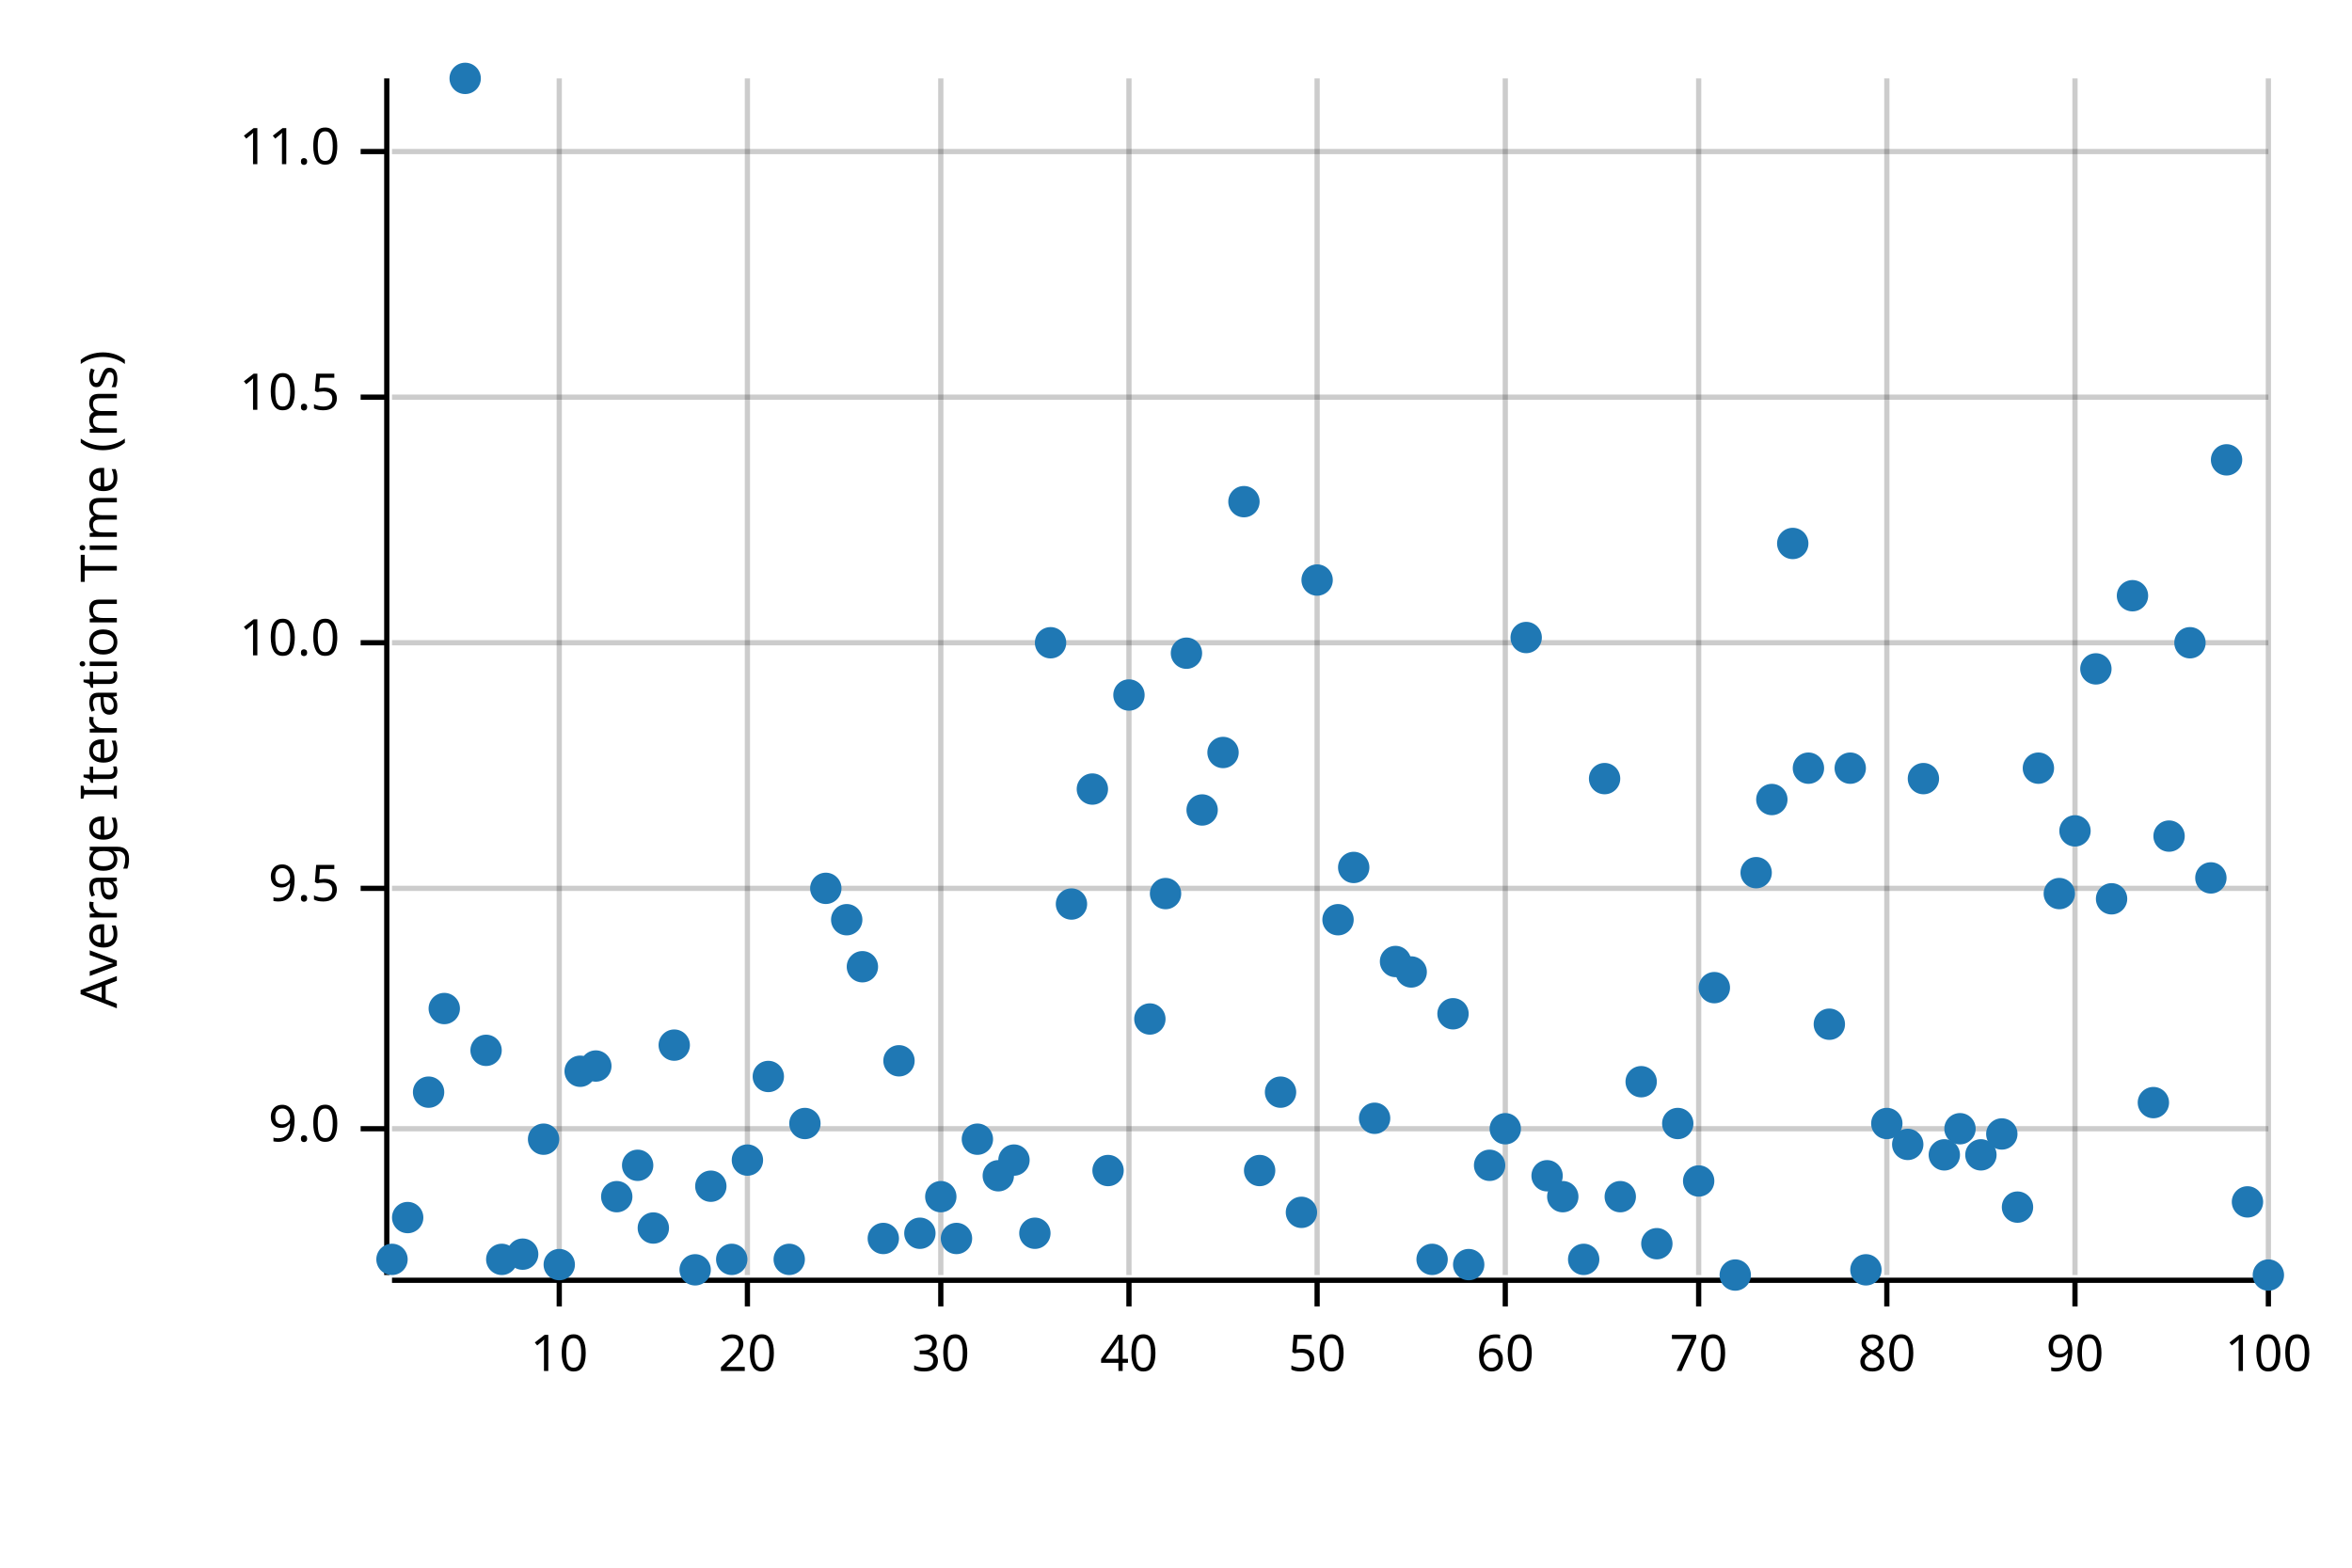
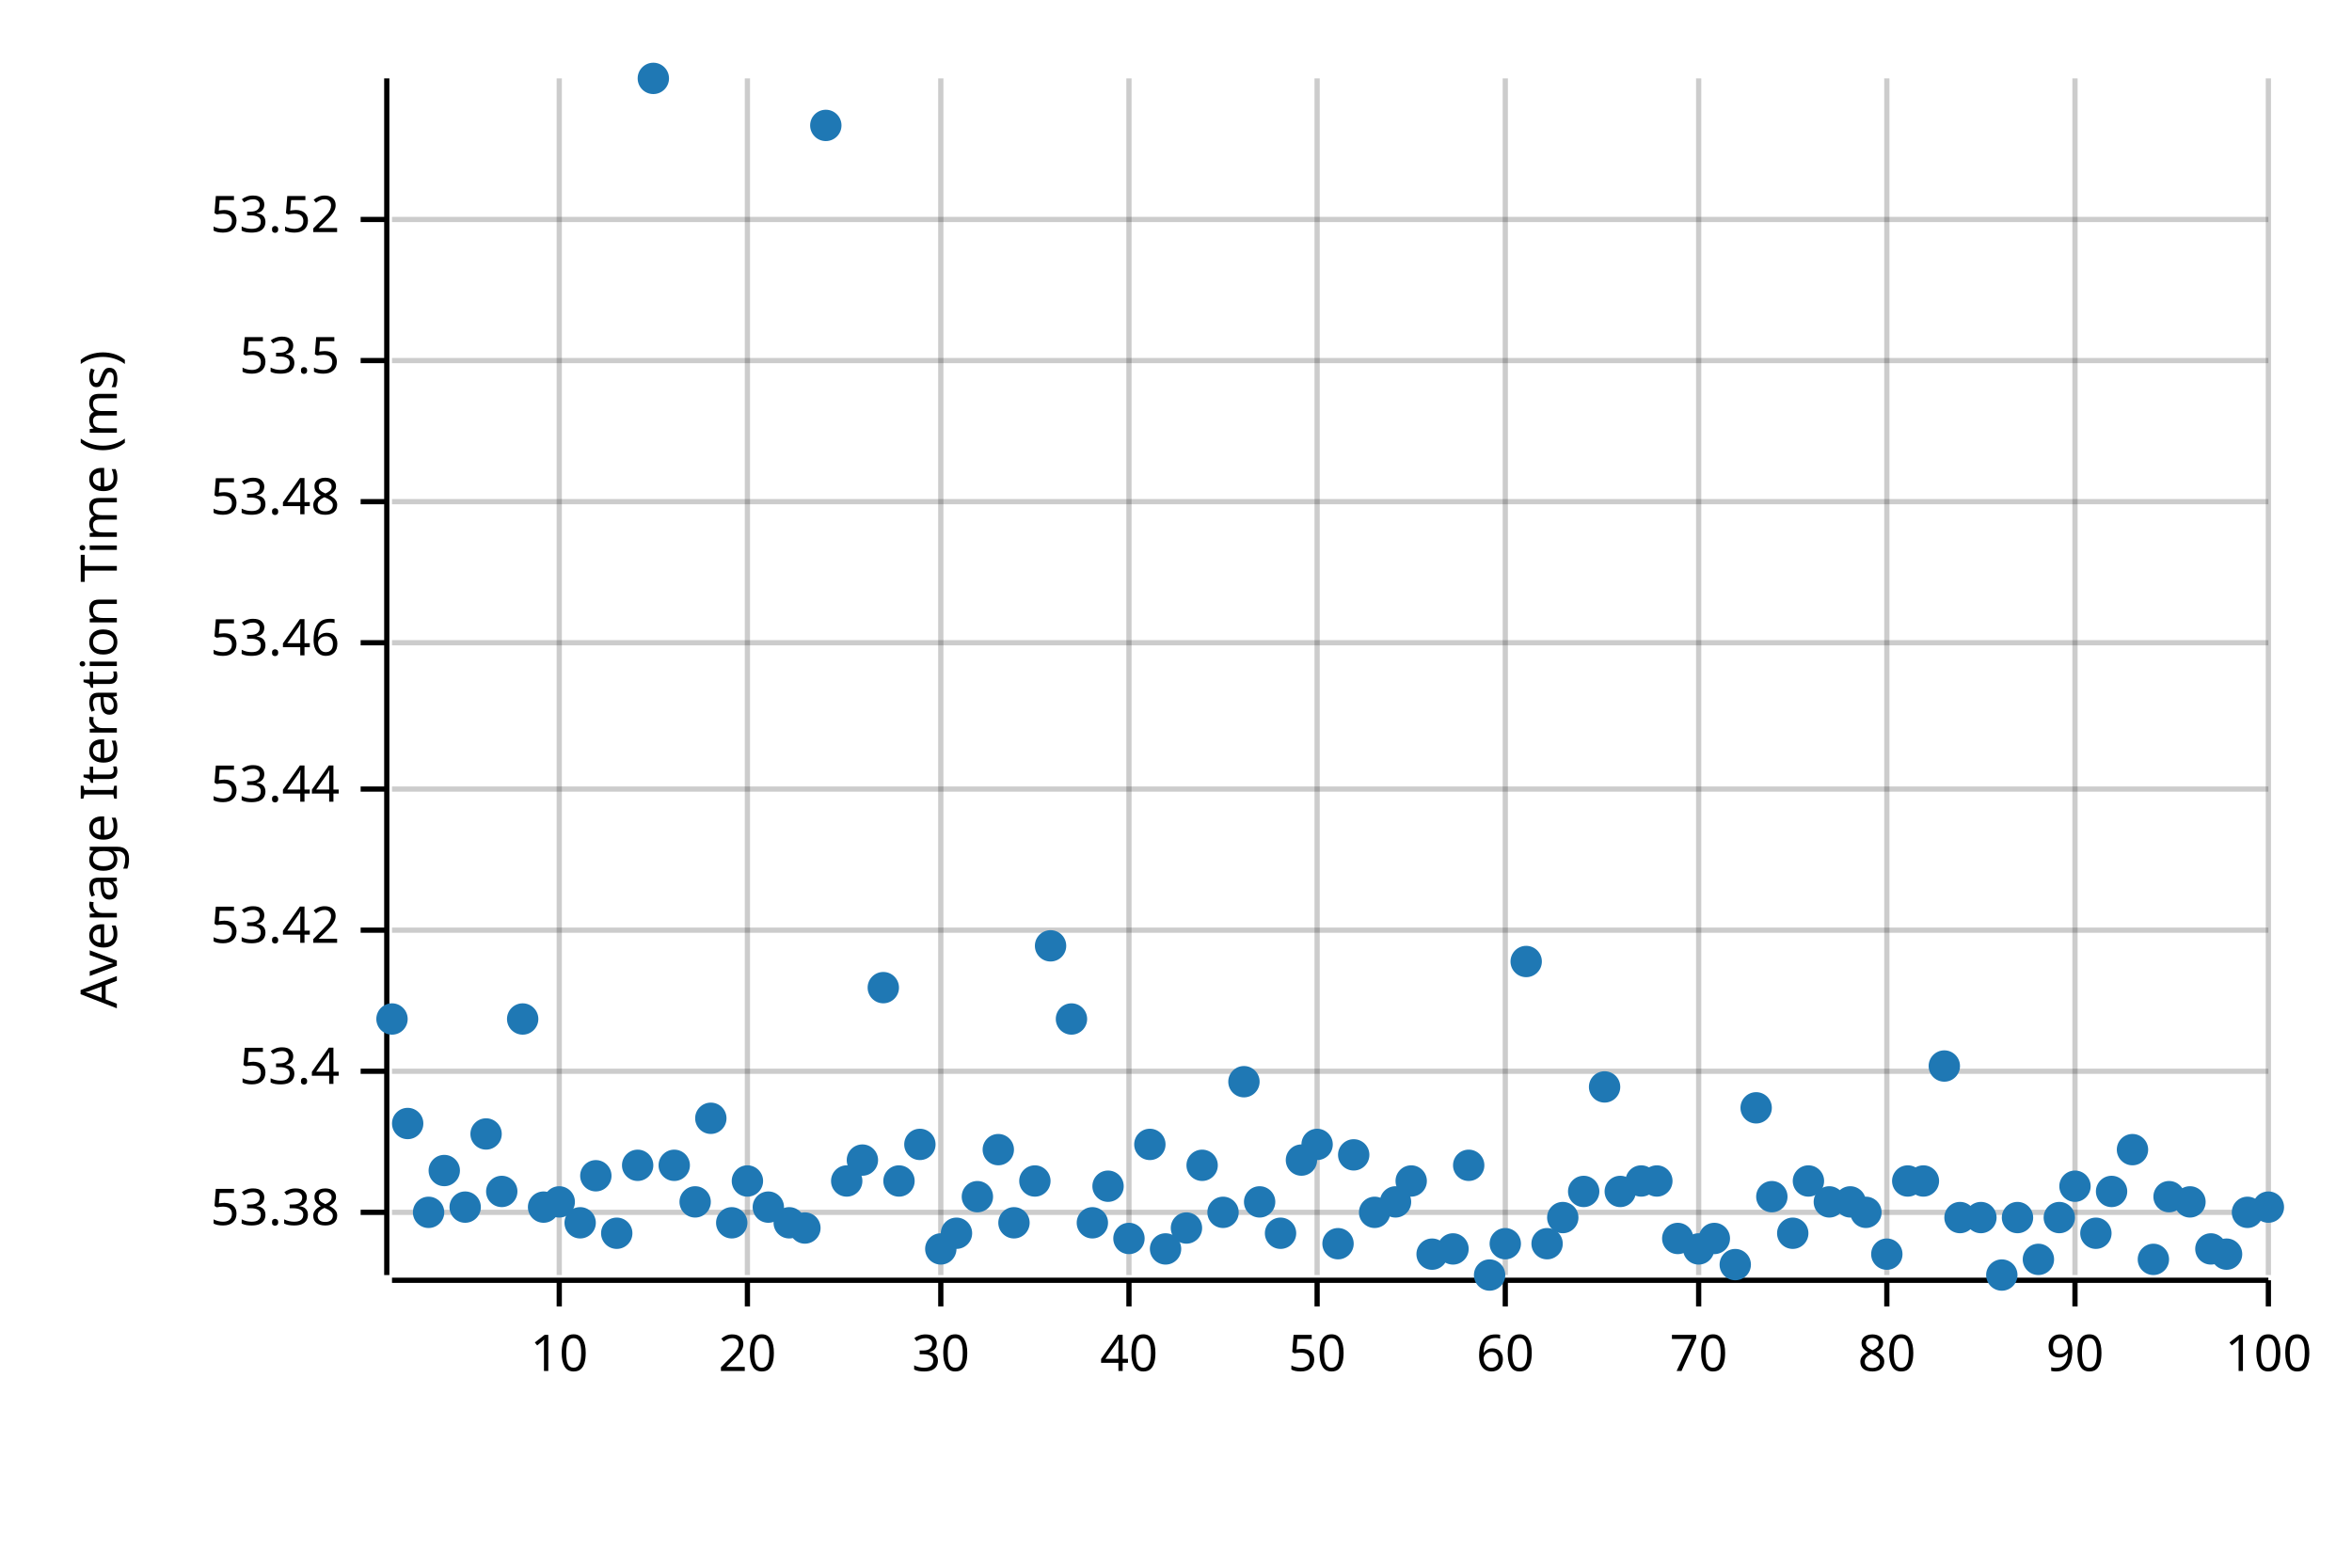
<svg xmlns="http://www.w3.org/2000/svg" width="450" height="300" viewBox="0 0 450 300">
  <text x="15" y="130" dy="0.76em" text-anchor="middle" font-family="sans-serif" font-size="9.677" opacity="1" fill="#000000" transform="rotate(270, 15, 130)">
Average Iteration Time (ms)
</text>
  <line opacity="0.2" stroke="#000000" stroke-width="1" x1="107" y1="244" x2="107" y2="15" />
  <line opacity="0.2" stroke="#000000" stroke-width="1" x1="143" y1="244" x2="143" y2="15" />
  <line opacity="0.2" stroke="#000000" stroke-width="1" x1="180" y1="244" x2="180" y2="15" />
  <line opacity="0.2" stroke="#000000" stroke-width="1" x1="216" y1="244" x2="216" y2="15" />
  <line opacity="0.2" stroke="#000000" stroke-width="1" x1="252" y1="244" x2="252" y2="15" />
  <line opacity="0.2" stroke="#000000" stroke-width="1" x1="288" y1="244" x2="288" y2="15" />
  <line opacity="0.2" stroke="#000000" stroke-width="1" x1="325" y1="244" x2="325" y2="15" />
  <line opacity="0.2" stroke="#000000" stroke-width="1" x1="361" y1="244" x2="361" y2="15" />
  <line opacity="0.2" stroke="#000000" stroke-width="1" x1="397" y1="244" x2="397" y2="15" />
  <line opacity="0.2" stroke="#000000" stroke-width="1" x1="434" y1="244" x2="434" y2="15" />
-   <line opacity="0.2" stroke="#000000" stroke-width="1" x1="75" y1="216" x2="434" y2="216" />
-   <line opacity="0.2" stroke="#000000" stroke-width="1" x1="75" y1="170" x2="434" y2="170" />
+   <line opacity="0.2" stroke="#000000" stroke-width="1" x1="75" y1="232" x2="434" y2="232" />
+   <line opacity="0.2" stroke="#000000" stroke-width="1" x1="75" y1="205" x2="434" y2="205" />
+   <line opacity="0.2" stroke="#000000" stroke-width="1" x1="75" y1="178" x2="434" y2="178" />
+   <line opacity="0.2" stroke="#000000" stroke-width="1" x1="75" y1="151" x2="434" y2="151" />
  <line opacity="0.2" stroke="#000000" stroke-width="1" x1="75" y1="123" x2="434" y2="123" />
-   <line opacity="0.2" stroke="#000000" stroke-width="1" x1="75" y1="76" x2="434" y2="76" />
-   <line opacity="0.2" stroke="#000000" stroke-width="1" x1="75" y1="29" x2="434" y2="29" />
+   <line opacity="0.2" stroke="#000000" stroke-width="1" x1="75" y1="96" x2="434" y2="96" />
+   <line opacity="0.2" stroke="#000000" stroke-width="1" x1="75" y1="69" x2="434" y2="69" />
+   <line opacity="0.2" stroke="#000000" stroke-width="1" x1="75" y1="42" x2="434" y2="42" />
  <polyline fill="none" opacity="1" stroke="#000000" stroke-width="1" points="74,15 74,244 " />
-   <text x="65" y="216" dy="0.5ex" text-anchor="end" font-family="sans-serif" font-size="9.677" opacity="1" fill="#000000">
- 9.0
+   <text x="65" y="232" dy="0.5ex" text-anchor="end" font-family="sans-serif" font-size="9.677" opacity="1" fill="#000000">
+ 53.38
</text>
-   <polyline fill="none" opacity="1" stroke="#000000" stroke-width="1" points="69,216 74,216 " />
-   <text x="65" y="170" dy="0.5ex" text-anchor="end" font-family="sans-serif" font-size="9.677" opacity="1" fill="#000000">
- 9.5
+   <polyline fill="none" opacity="1" stroke="#000000" stroke-width="1" points="69,232 74,232 " />
+   <text x="65" y="205" dy="0.5ex" text-anchor="end" font-family="sans-serif" font-size="9.677" opacity="1" fill="#000000">
+ 53.4
</text>
-   <polyline fill="none" opacity="1" stroke="#000000" stroke-width="1" points="69,170 74,170 " />
+   <polyline fill="none" opacity="1" stroke="#000000" stroke-width="1" points="69,205 74,205 " />
+   <text x="65" y="178" dy="0.5ex" text-anchor="end" font-family="sans-serif" font-size="9.677" opacity="1" fill="#000000">
+ 53.42
+ </text>
+   <polyline fill="none" opacity="1" stroke="#000000" stroke-width="1" points="69,178 74,178 " />
+   <text x="65" y="151" dy="0.5ex" text-anchor="end" font-family="sans-serif" font-size="9.677" opacity="1" fill="#000000">
+ 53.44
+ </text>
+   <polyline fill="none" opacity="1" stroke="#000000" stroke-width="1" points="69,151 74,151 " />
  <text x="65" y="123" dy="0.5ex" text-anchor="end" font-family="sans-serif" font-size="9.677" opacity="1" fill="#000000">
- 10.0
+ 53.46
</text>
  <polyline fill="none" opacity="1" stroke="#000000" stroke-width="1" points="69,123 74,123 " />
-   <text x="65" y="76" dy="0.5ex" text-anchor="end" font-family="sans-serif" font-size="9.677" opacity="1" fill="#000000">
- 10.5
+   <text x="65" y="96" dy="0.5ex" text-anchor="end" font-family="sans-serif" font-size="9.677" opacity="1" fill="#000000">
+ 53.48
</text>
-   <polyline fill="none" opacity="1" stroke="#000000" stroke-width="1" points="69,76 74,76 " />
-   <text x="65" y="29" dy="0.5ex" text-anchor="end" font-family="sans-serif" font-size="9.677" opacity="1" fill="#000000">
- 11.0
+   <polyline fill="none" opacity="1" stroke="#000000" stroke-width="1" points="69,96 74,96 " />
+   <text x="65" y="69" dy="0.5ex" text-anchor="end" font-family="sans-serif" font-size="9.677" opacity="1" fill="#000000">
+ 53.5
</text>
-   <polyline fill="none" opacity="1" stroke="#000000" stroke-width="1" points="69,29 74,29 " />
+   <polyline fill="none" opacity="1" stroke="#000000" stroke-width="1" points="69,69 74,69 " />
+   <text x="65" y="42" dy="0.5ex" text-anchor="end" font-family="sans-serif" font-size="9.677" opacity="1" fill="#000000">
+ 53.52
+ </text>
+   <polyline fill="none" opacity="1" stroke="#000000" stroke-width="1" points="69,42 74,42 " />
  <polyline fill="none" opacity="1" stroke="#000000" stroke-width="1" points="75,245 434,245 " />
  <text x="107" y="255" dy="0.76em" text-anchor="middle" font-family="sans-serif" font-size="9.677" opacity="1" fill="#000000">
10
</text>
  <polyline fill="none" opacity="1" stroke="#000000" stroke-width="1" points="107,245 107,250 " />
  <text x="143" y="255" dy="0.76em" text-anchor="middle" font-family="sans-serif" font-size="9.677" opacity="1" fill="#000000">
20
</text>
  <polyline fill="none" opacity="1" stroke="#000000" stroke-width="1" points="143,245 143,250 " />
  <text x="180" y="255" dy="0.76em" text-anchor="middle" font-family="sans-serif" font-size="9.677" opacity="1" fill="#000000">
30
</text>
  <polyline fill="none" opacity="1" stroke="#000000" stroke-width="1" points="180,245 180,250 " />
  <text x="216" y="255" dy="0.76em" text-anchor="middle" font-family="sans-serif" font-size="9.677" opacity="1" fill="#000000">
40
</text>
  <polyline fill="none" opacity="1" stroke="#000000" stroke-width="1" points="216,245 216,250 " />
  <text x="252" y="255" dy="0.76em" text-anchor="middle" font-family="sans-serif" font-size="9.677" opacity="1" fill="#000000">
50
</text>
  <polyline fill="none" opacity="1" stroke="#000000" stroke-width="1" points="252,245 252,250 " />
  <text x="288" y="255" dy="0.76em" text-anchor="middle" font-family="sans-serif" font-size="9.677" opacity="1" fill="#000000">
60
</text>
  <polyline fill="none" opacity="1" stroke="#000000" stroke-width="1" points="288,245 288,250 " />
  <text x="325" y="255" dy="0.76em" text-anchor="middle" font-family="sans-serif" font-size="9.677" opacity="1" fill="#000000">
70
</text>
  <polyline fill="none" opacity="1" stroke="#000000" stroke-width="1" points="325,245 325,250 " />
  <text x="361" y="255" dy="0.76em" text-anchor="middle" font-family="sans-serif" font-size="9.677" opacity="1" fill="#000000">
80
</text>
  <polyline fill="none" opacity="1" stroke="#000000" stroke-width="1" points="361,245 361,250 " />
  <text x="397" y="255" dy="0.76em" text-anchor="middle" font-family="sans-serif" font-size="9.677" opacity="1" fill="#000000">
90
</text>
  <polyline fill="none" opacity="1" stroke="#000000" stroke-width="1" points="397,245 397,250 " />
  <text x="434" y="255" dy="0.76em" text-anchor="middle" font-family="sans-serif" font-size="9.677" opacity="1" fill="#000000">
100
</text>
  <polyline fill="none" opacity="1" stroke="#000000" stroke-width="1" points="434,245 434,250 " />
-   <circle cx="75" cy="241" r="3" opacity="1" fill="#1F78B4" stroke="none" stroke-width="1" />
-   <circle cx="78" cy="233" r="3" opacity="1" fill="#1F78B4" stroke="none" stroke-width="1" />
-   <circle cx="82" cy="209" r="3" opacity="1" fill="#1F78B4" stroke="none" stroke-width="1" />
-   <circle cx="85" cy="193" r="3" opacity="1" fill="#1F78B4" stroke="none" stroke-width="1" />
-   <circle cx="89" cy="15" r="3" opacity="1" fill="#1F78B4" stroke="none" stroke-width="1" />
-   <circle cx="93" cy="201" r="3" opacity="1" fill="#1F78B4" stroke="none" stroke-width="1" />
-   <circle cx="96" cy="241" r="3" opacity="1" fill="#1F78B4" stroke="none" stroke-width="1" />
-   <circle cx="100" cy="240" r="3" opacity="1" fill="#1F78B4" stroke="none" stroke-width="1" />
-   <circle cx="104" cy="218" r="3" opacity="1" fill="#1F78B4" stroke="none" stroke-width="1" />
-   <circle cx="107" cy="242" r="3" opacity="1" fill="#1F78B4" stroke="none" stroke-width="1" />
-   <circle cx="111" cy="205" r="3" opacity="1" fill="#1F78B4" stroke="none" stroke-width="1" />
-   <circle cx="114" cy="204" r="3" opacity="1" fill="#1F78B4" stroke="none" stroke-width="1" />
-   <circle cx="118" cy="229" r="3" opacity="1" fill="#1F78B4" stroke="none" stroke-width="1" />
+   <circle cx="75" cy="195" r="3" opacity="1" fill="#1F78B4" stroke="none" stroke-width="1" />
+   <circle cx="78" cy="215" r="3" opacity="1" fill="#1F78B4" stroke="none" stroke-width="1" />
+   <circle cx="82" cy="232" r="3" opacity="1" fill="#1F78B4" stroke="none" stroke-width="1" />
+   <circle cx="85" cy="224" r="3" opacity="1" fill="#1F78B4" stroke="none" stroke-width="1" />
+   <circle cx="89" cy="231" r="3" opacity="1" fill="#1F78B4" stroke="none" stroke-width="1" />
+   <circle cx="93" cy="217" r="3" opacity="1" fill="#1F78B4" stroke="none" stroke-width="1" />
+   <circle cx="96" cy="228" r="3" opacity="1" fill="#1F78B4" stroke="none" stroke-width="1" />
+   <circle cx="100" cy="195" r="3" opacity="1" fill="#1F78B4" stroke="none" stroke-width="1" />
+   <circle cx="104" cy="231" r="3" opacity="1" fill="#1F78B4" stroke="none" stroke-width="1" />
+   <circle cx="107" cy="230" r="3" opacity="1" fill="#1F78B4" stroke="none" stroke-width="1" />
+   <circle cx="111" cy="234" r="3" opacity="1" fill="#1F78B4" stroke="none" stroke-width="1" />
+   <circle cx="114" cy="225" r="3" opacity="1" fill="#1F78B4" stroke="none" stroke-width="1" />
+   <circle cx="118" cy="236" r="3" opacity="1" fill="#1F78B4" stroke="none" stroke-width="1" />
  <circle cx="122" cy="223" r="3" opacity="1" fill="#1F78B4" stroke="none" stroke-width="1" />
-   <circle cx="125" cy="235" r="3" opacity="1" fill="#1F78B4" stroke="none" stroke-width="1" />
-   <circle cx="129" cy="200" r="3" opacity="1" fill="#1F78B4" stroke="none" stroke-width="1" />
-   <circle cx="133" cy="243" r="3" opacity="1" fill="#1F78B4" stroke="none" stroke-width="1" />
-   <circle cx="136" cy="227" r="3" opacity="1" fill="#1F78B4" stroke="none" stroke-width="1" />
-   <circle cx="140" cy="241" r="3" opacity="1" fill="#1F78B4" stroke="none" stroke-width="1" />
-   <circle cx="143" cy="222" r="3" opacity="1" fill="#1F78B4" stroke="none" stroke-width="1" />
-   <circle cx="147" cy="206" r="3" opacity="1" fill="#1F78B4" stroke="none" stroke-width="1" />
-   <circle cx="151" cy="241" r="3" opacity="1" fill="#1F78B4" stroke="none" stroke-width="1" />
-   <circle cx="154" cy="215" r="3" opacity="1" fill="#1F78B4" stroke="none" stroke-width="1" />
-   <circle cx="158" cy="170" r="3" opacity="1" fill="#1F78B4" stroke="none" stroke-width="1" />
-   <circle cx="162" cy="176" r="3" opacity="1" fill="#1F78B4" stroke="none" stroke-width="1" />
-   <circle cx="165" cy="185" r="3" opacity="1" fill="#1F78B4" stroke="none" stroke-width="1" />
-   <circle cx="169" cy="237" r="3" opacity="1" fill="#1F78B4" stroke="none" stroke-width="1" />
-   <circle cx="172" cy="203" r="3" opacity="1" fill="#1F78B4" stroke="none" stroke-width="1" />
-   <circle cx="176" cy="236" r="3" opacity="1" fill="#1F78B4" stroke="none" stroke-width="1" />
-   <circle cx="180" cy="229" r="3" opacity="1" fill="#1F78B4" stroke="none" stroke-width="1" />
-   <circle cx="183" cy="237" r="3" opacity="1" fill="#1F78B4" stroke="none" stroke-width="1" />
-   <circle cx="187" cy="218" r="3" opacity="1" fill="#1F78B4" stroke="none" stroke-width="1" />
-   <circle cx="191" cy="225" r="3" opacity="1" fill="#1F78B4" stroke="none" stroke-width="1" />
-   <circle cx="194" cy="222" r="3" opacity="1" fill="#1F78B4" stroke="none" stroke-width="1" />
-   <circle cx="198" cy="236" r="3" opacity="1" fill="#1F78B4" stroke="none" stroke-width="1" />
-   <circle cx="201" cy="123" r="3" opacity="1" fill="#1F78B4" stroke="none" stroke-width="1" />
-   <circle cx="205" cy="173" r="3" opacity="1" fill="#1F78B4" stroke="none" stroke-width="1" />
-   <circle cx="209" cy="151" r="3" opacity="1" fill="#1F78B4" stroke="none" stroke-width="1" />
-   <circle cx="212" cy="224" r="3" opacity="1" fill="#1F78B4" stroke="none" stroke-width="1" />
-   <circle cx="216" cy="133" r="3" opacity="1" fill="#1F78B4" stroke="none" stroke-width="1" />
-   <circle cx="220" cy="195" r="3" opacity="1" fill="#1F78B4" stroke="none" stroke-width="1" />
-   <circle cx="223" cy="171" r="3" opacity="1" fill="#1F78B4" stroke="none" stroke-width="1" />
-   <circle cx="227" cy="125" r="3" opacity="1" fill="#1F78B4" stroke="none" stroke-width="1" />
-   <circle cx="230" cy="155" r="3" opacity="1" fill="#1F78B4" stroke="none" stroke-width="1" />
-   <circle cx="234" cy="144" r="3" opacity="1" fill="#1F78B4" stroke="none" stroke-width="1" />
-   <circle cx="238" cy="96" r="3" opacity="1" fill="#1F78B4" stroke="none" stroke-width="1" />
-   <circle cx="241" cy="224" r="3" opacity="1" fill="#1F78B4" stroke="none" stroke-width="1" />
-   <circle cx="245" cy="209" r="3" opacity="1" fill="#1F78B4" stroke="none" stroke-width="1" />
-   <circle cx="249" cy="232" r="3" opacity="1" fill="#1F78B4" stroke="none" stroke-width="1" />
-   <circle cx="252" cy="111" r="3" opacity="1" fill="#1F78B4" stroke="none" stroke-width="1" />
-   <circle cx="256" cy="176" r="3" opacity="1" fill="#1F78B4" stroke="none" stroke-width="1" />
-   <circle cx="259" cy="166" r="3" opacity="1" fill="#1F78B4" stroke="none" stroke-width="1" />
-   <circle cx="263" cy="214" r="3" opacity="1" fill="#1F78B4" stroke="none" stroke-width="1" />
-   <circle cx="267" cy="184" r="3" opacity="1" fill="#1F78B4" stroke="none" stroke-width="1" />
-   <circle cx="270" cy="186" r="3" opacity="1" fill="#1F78B4" stroke="none" stroke-width="1" />
-   <circle cx="274" cy="241" r="3" opacity="1" fill="#1F78B4" stroke="none" stroke-width="1" />
-   <circle cx="278" cy="194" r="3" opacity="1" fill="#1F78B4" stroke="none" stroke-width="1" />
-   <circle cx="281" cy="242" r="3" opacity="1" fill="#1F78B4" stroke="none" stroke-width="1" />
-   <circle cx="285" cy="223" r="3" opacity="1" fill="#1F78B4" stroke="none" stroke-width="1" />
-   <circle cx="288" cy="216" r="3" opacity="1" fill="#1F78B4" stroke="none" stroke-width="1" />
-   <circle cx="292" cy="122" r="3" opacity="1" fill="#1F78B4" stroke="none" stroke-width="1" />
-   <circle cx="296" cy="225" r="3" opacity="1" fill="#1F78B4" stroke="none" stroke-width="1" />
-   <circle cx="299" cy="229" r="3" opacity="1" fill="#1F78B4" stroke="none" stroke-width="1" />
-   <circle cx="303" cy="241" r="3" opacity="1" fill="#1F78B4" stroke="none" stroke-width="1" />
-   <circle cx="307" cy="149" r="3" opacity="1" fill="#1F78B4" stroke="none" stroke-width="1" />
-   <circle cx="310" cy="229" r="3" opacity="1" fill="#1F78B4" stroke="none" stroke-width="1" />
-   <circle cx="314" cy="207" r="3" opacity="1" fill="#1F78B4" stroke="none" stroke-width="1" />
-   <circle cx="317" cy="238" r="3" opacity="1" fill="#1F78B4" stroke="none" stroke-width="1" />
-   <circle cx="321" cy="215" r="3" opacity="1" fill="#1F78B4" stroke="none" stroke-width="1" />
-   <circle cx="325" cy="226" r="3" opacity="1" fill="#1F78B4" stroke="none" stroke-width="1" />
-   <circle cx="328" cy="189" r="3" opacity="1" fill="#1F78B4" stroke="none" stroke-width="1" />
-   <circle cx="332" cy="244" r="3" opacity="1" fill="#1F78B4" stroke="none" stroke-width="1" />
-   <circle cx="336" cy="167" r="3" opacity="1" fill="#1F78B4" stroke="none" stroke-width="1" />
-   <circle cx="339" cy="153" r="3" opacity="1" fill="#1F78B4" stroke="none" stroke-width="1" />
-   <circle cx="343" cy="104" r="3" opacity="1" fill="#1F78B4" stroke="none" stroke-width="1" />
-   <circle cx="346" cy="147" r="3" opacity="1" fill="#1F78B4" stroke="none" stroke-width="1" />
-   <circle cx="350" cy="196" r="3" opacity="1" fill="#1F78B4" stroke="none" stroke-width="1" />
-   <circle cx="354" cy="147" r="3" opacity="1" fill="#1F78B4" stroke="none" stroke-width="1" />
-   <circle cx="357" cy="243" r="3" opacity="1" fill="#1F78B4" stroke="none" stroke-width="1" />
-   <circle cx="361" cy="215" r="3" opacity="1" fill="#1F78B4" stroke="none" stroke-width="1" />
-   <circle cx="365" cy="219" r="3" opacity="1" fill="#1F78B4" stroke="none" stroke-width="1" />
-   <circle cx="368" cy="149" r="3" opacity="1" fill="#1F78B4" stroke="none" stroke-width="1" />
-   <circle cx="372" cy="221" r="3" opacity="1" fill="#1F78B4" stroke="none" stroke-width="1" />
-   <circle cx="375" cy="216" r="3" opacity="1" fill="#1F78B4" stroke="none" stroke-width="1" />
-   <circle cx="379" cy="221" r="3" opacity="1" fill="#1F78B4" stroke="none" stroke-width="1" />
-   <circle cx="383" cy="217" r="3" opacity="1" fill="#1F78B4" stroke="none" stroke-width="1" />
-   <circle cx="386" cy="231" r="3" opacity="1" fill="#1F78B4" stroke="none" stroke-width="1" />
-   <circle cx="390" cy="147" r="3" opacity="1" fill="#1F78B4" stroke="none" stroke-width="1" />
-   <circle cx="394" cy="171" r="3" opacity="1" fill="#1F78B4" stroke="none" stroke-width="1" />
-   <circle cx="397" cy="159" r="3" opacity="1" fill="#1F78B4" stroke="none" stroke-width="1" />
-   <circle cx="401" cy="128" r="3" opacity="1" fill="#1F78B4" stroke="none" stroke-width="1" />
-   <circle cx="404" cy="172" r="3" opacity="1" fill="#1F78B4" stroke="none" stroke-width="1" />
-   <circle cx="408" cy="114" r="3" opacity="1" fill="#1F78B4" stroke="none" stroke-width="1" />
-   <circle cx="412" cy="211" r="3" opacity="1" fill="#1F78B4" stroke="none" stroke-width="1" />
-   <circle cx="415" cy="160" r="3" opacity="1" fill="#1F78B4" stroke="none" stroke-width="1" />
-   <circle cx="419" cy="123" r="3" opacity="1" fill="#1F78B4" stroke="none" stroke-width="1" />
-   <circle cx="423" cy="168" r="3" opacity="1" fill="#1F78B4" stroke="none" stroke-width="1" />
-   <circle cx="426" cy="88" r="3" opacity="1" fill="#1F78B4" stroke="none" stroke-width="1" />
-   <circle cx="430" cy="230" r="3" opacity="1" fill="#1F78B4" stroke="none" stroke-width="1" />
-   <circle cx="434" cy="244" r="3" opacity="1" fill="#1F78B4" stroke="none" stroke-width="1" />
+   <circle cx="125" cy="15" r="3" opacity="1" fill="#1F78B4" stroke="none" stroke-width="1" />
+   <circle cx="129" cy="223" r="3" opacity="1" fill="#1F78B4" stroke="none" stroke-width="1" />
+   <circle cx="133" cy="230" r="3" opacity="1" fill="#1F78B4" stroke="none" stroke-width="1" />
+   <circle cx="136" cy="214" r="3" opacity="1" fill="#1F78B4" stroke="none" stroke-width="1" />
+   <circle cx="140" cy="234" r="3" opacity="1" fill="#1F78B4" stroke="none" stroke-width="1" />
+   <circle cx="143" cy="226" r="3" opacity="1" fill="#1F78B4" stroke="none" stroke-width="1" />
+   <circle cx="147" cy="231" r="3" opacity="1" fill="#1F78B4" stroke="none" stroke-width="1" />
+   <circle cx="151" cy="234" r="3" opacity="1" fill="#1F78B4" stroke="none" stroke-width="1" />
+   <circle cx="154" cy="235" r="3" opacity="1" fill="#1F78B4" stroke="none" stroke-width="1" />
+   <circle cx="158" cy="24" r="3" opacity="1" fill="#1F78B4" stroke="none" stroke-width="1" />
+   <circle cx="162" cy="226" r="3" opacity="1" fill="#1F78B4" stroke="none" stroke-width="1" />
+   <circle cx="165" cy="222" r="3" opacity="1" fill="#1F78B4" stroke="none" stroke-width="1" />
+   <circle cx="169" cy="189" r="3" opacity="1" fill="#1F78B4" stroke="none" stroke-width="1" />
+   <circle cx="172" cy="226" r="3" opacity="1" fill="#1F78B4" stroke="none" stroke-width="1" />
+   <circle cx="176" cy="219" r="3" opacity="1" fill="#1F78B4" stroke="none" stroke-width="1" />
+   <circle cx="180" cy="239" r="3" opacity="1" fill="#1F78B4" stroke="none" stroke-width="1" />
+   <circle cx="183" cy="236" r="3" opacity="1" fill="#1F78B4" stroke="none" stroke-width="1" />
+   <circle cx="187" cy="229" r="3" opacity="1" fill="#1F78B4" stroke="none" stroke-width="1" />
+   <circle cx="191" cy="220" r="3" opacity="1" fill="#1F78B4" stroke="none" stroke-width="1" />
+   <circle cx="194" cy="234" r="3" opacity="1" fill="#1F78B4" stroke="none" stroke-width="1" />
+   <circle cx="198" cy="226" r="3" opacity="1" fill="#1F78B4" stroke="none" stroke-width="1" />
+   <circle cx="201" cy="181" r="3" opacity="1" fill="#1F78B4" stroke="none" stroke-width="1" />
+   <circle cx="205" cy="195" r="3" opacity="1" fill="#1F78B4" stroke="none" stroke-width="1" />
+   <circle cx="209" cy="234" r="3" opacity="1" fill="#1F78B4" stroke="none" stroke-width="1" />
+   <circle cx="212" cy="227" r="3" opacity="1" fill="#1F78B4" stroke="none" stroke-width="1" />
+   <circle cx="216" cy="237" r="3" opacity="1" fill="#1F78B4" stroke="none" stroke-width="1" />
+   <circle cx="220" cy="219" r="3" opacity="1" fill="#1F78B4" stroke="none" stroke-width="1" />
+   <circle cx="223" cy="239" r="3" opacity="1" fill="#1F78B4" stroke="none" stroke-width="1" />
+   <circle cx="227" cy="235" r="3" opacity="1" fill="#1F78B4" stroke="none" stroke-width="1" />
+   <circle cx="230" cy="223" r="3" opacity="1" fill="#1F78B4" stroke="none" stroke-width="1" />
+   <circle cx="234" cy="232" r="3" opacity="1" fill="#1F78B4" stroke="none" stroke-width="1" />
+   <circle cx="238" cy="207" r="3" opacity="1" fill="#1F78B4" stroke="none" stroke-width="1" />
+   <circle cx="241" cy="230" r="3" opacity="1" fill="#1F78B4" stroke="none" stroke-width="1" />
+   <circle cx="245" cy="236" r="3" opacity="1" fill="#1F78B4" stroke="none" stroke-width="1" />
+   <circle cx="249" cy="222" r="3" opacity="1" fill="#1F78B4" stroke="none" stroke-width="1" />
+   <circle cx="252" cy="219" r="3" opacity="1" fill="#1F78B4" stroke="none" stroke-width="1" />
+   <circle cx="256" cy="238" r="3" opacity="1" fill="#1F78B4" stroke="none" stroke-width="1" />
+   <circle cx="259" cy="221" r="3" opacity="1" fill="#1F78B4" stroke="none" stroke-width="1" />
+   <circle cx="263" cy="232" r="3" opacity="1" fill="#1F78B4" stroke="none" stroke-width="1" />
+   <circle cx="267" cy="230" r="3" opacity="1" fill="#1F78B4" stroke="none" stroke-width="1" />
+   <circle cx="270" cy="226" r="3" opacity="1" fill="#1F78B4" stroke="none" stroke-width="1" />
+   <circle cx="274" cy="240" r="3" opacity="1" fill="#1F78B4" stroke="none" stroke-width="1" />
+   <circle cx="278" cy="239" r="3" opacity="1" fill="#1F78B4" stroke="none" stroke-width="1" />
+   <circle cx="281" cy="223" r="3" opacity="1" fill="#1F78B4" stroke="none" stroke-width="1" />
+   <circle cx="285" cy="244" r="3" opacity="1" fill="#1F78B4" stroke="none" stroke-width="1" />
+   <circle cx="288" cy="238" r="3" opacity="1" fill="#1F78B4" stroke="none" stroke-width="1" />
+   <circle cx="292" cy="184" r="3" opacity="1" fill="#1F78B4" stroke="none" stroke-width="1" />
+   <circle cx="296" cy="238" r="3" opacity="1" fill="#1F78B4" stroke="none" stroke-width="1" />
+   <circle cx="299" cy="233" r="3" opacity="1" fill="#1F78B4" stroke="none" stroke-width="1" />
+   <circle cx="303" cy="228" r="3" opacity="1" fill="#1F78B4" stroke="none" stroke-width="1" />
+   <circle cx="307" cy="208" r="3" opacity="1" fill="#1F78B4" stroke="none" stroke-width="1" />
+   <circle cx="310" cy="228" r="3" opacity="1" fill="#1F78B4" stroke="none" stroke-width="1" />
+   <circle cx="314" cy="226" r="3" opacity="1" fill="#1F78B4" stroke="none" stroke-width="1" />
+   <circle cx="317" cy="226" r="3" opacity="1" fill="#1F78B4" stroke="none" stroke-width="1" />
+   <circle cx="321" cy="237" r="3" opacity="1" fill="#1F78B4" stroke="none" stroke-width="1" />
+   <circle cx="325" cy="239" r="3" opacity="1" fill="#1F78B4" stroke="none" stroke-width="1" />
+   <circle cx="328" cy="237" r="3" opacity="1" fill="#1F78B4" stroke="none" stroke-width="1" />
+   <circle cx="332" cy="242" r="3" opacity="1" fill="#1F78B4" stroke="none" stroke-width="1" />
+   <circle cx="336" cy="212" r="3" opacity="1" fill="#1F78B4" stroke="none" stroke-width="1" />
+   <circle cx="339" cy="229" r="3" opacity="1" fill="#1F78B4" stroke="none" stroke-width="1" />
+   <circle cx="343" cy="236" r="3" opacity="1" fill="#1F78B4" stroke="none" stroke-width="1" />
+   <circle cx="346" cy="226" r="3" opacity="1" fill="#1F78B4" stroke="none" stroke-width="1" />
+   <circle cx="350" cy="230" r="3" opacity="1" fill="#1F78B4" stroke="none" stroke-width="1" />
+   <circle cx="354" cy="230" r="3" opacity="1" fill="#1F78B4" stroke="none" stroke-width="1" />
+   <circle cx="357" cy="232" r="3" opacity="1" fill="#1F78B4" stroke="none" stroke-width="1" />
+   <circle cx="361" cy="240" r="3" opacity="1" fill="#1F78B4" stroke="none" stroke-width="1" />
+   <circle cx="365" cy="226" r="3" opacity="1" fill="#1F78B4" stroke="none" stroke-width="1" />
+   <circle cx="368" cy="226" r="3" opacity="1" fill="#1F78B4" stroke="none" stroke-width="1" />
+   <circle cx="372" cy="204" r="3" opacity="1" fill="#1F78B4" stroke="none" stroke-width="1" />
+   <circle cx="375" cy="233" r="3" opacity="1" fill="#1F78B4" stroke="none" stroke-width="1" />
+   <circle cx="379" cy="233" r="3" opacity="1" fill="#1F78B4" stroke="none" stroke-width="1" />
+   <circle cx="383" cy="244" r="3" opacity="1" fill="#1F78B4" stroke="none" stroke-width="1" />
+   <circle cx="386" cy="233" r="3" opacity="1" fill="#1F78B4" stroke="none" stroke-width="1" />
+   <circle cx="390" cy="241" r="3" opacity="1" fill="#1F78B4" stroke="none" stroke-width="1" />
+   <circle cx="394" cy="233" r="3" opacity="1" fill="#1F78B4" stroke="none" stroke-width="1" />
+   <circle cx="397" cy="227" r="3" opacity="1" fill="#1F78B4" stroke="none" stroke-width="1" />
+   <circle cx="401" cy="236" r="3" opacity="1" fill="#1F78B4" stroke="none" stroke-width="1" />
+   <circle cx="404" cy="228" r="3" opacity="1" fill="#1F78B4" stroke="none" stroke-width="1" />
+   <circle cx="408" cy="220" r="3" opacity="1" fill="#1F78B4" stroke="none" stroke-width="1" />
+   <circle cx="412" cy="241" r="3" opacity="1" fill="#1F78B4" stroke="none" stroke-width="1" />
+   <circle cx="415" cy="229" r="3" opacity="1" fill="#1F78B4" stroke="none" stroke-width="1" />
+   <circle cx="419" cy="230" r="3" opacity="1" fill="#1F78B4" stroke="none" stroke-width="1" />
+   <circle cx="423" cy="239" r="3" opacity="1" fill="#1F78B4" stroke="none" stroke-width="1" />
+   <circle cx="426" cy="240" r="3" opacity="1" fill="#1F78B4" stroke="none" stroke-width="1" />
+   <circle cx="430" cy="232" r="3" opacity="1" fill="#1F78B4" stroke="none" stroke-width="1" />
+   <circle cx="434" cy="231" r="3" opacity="1" fill="#1F78B4" stroke="none" stroke-width="1" />
</svg>
